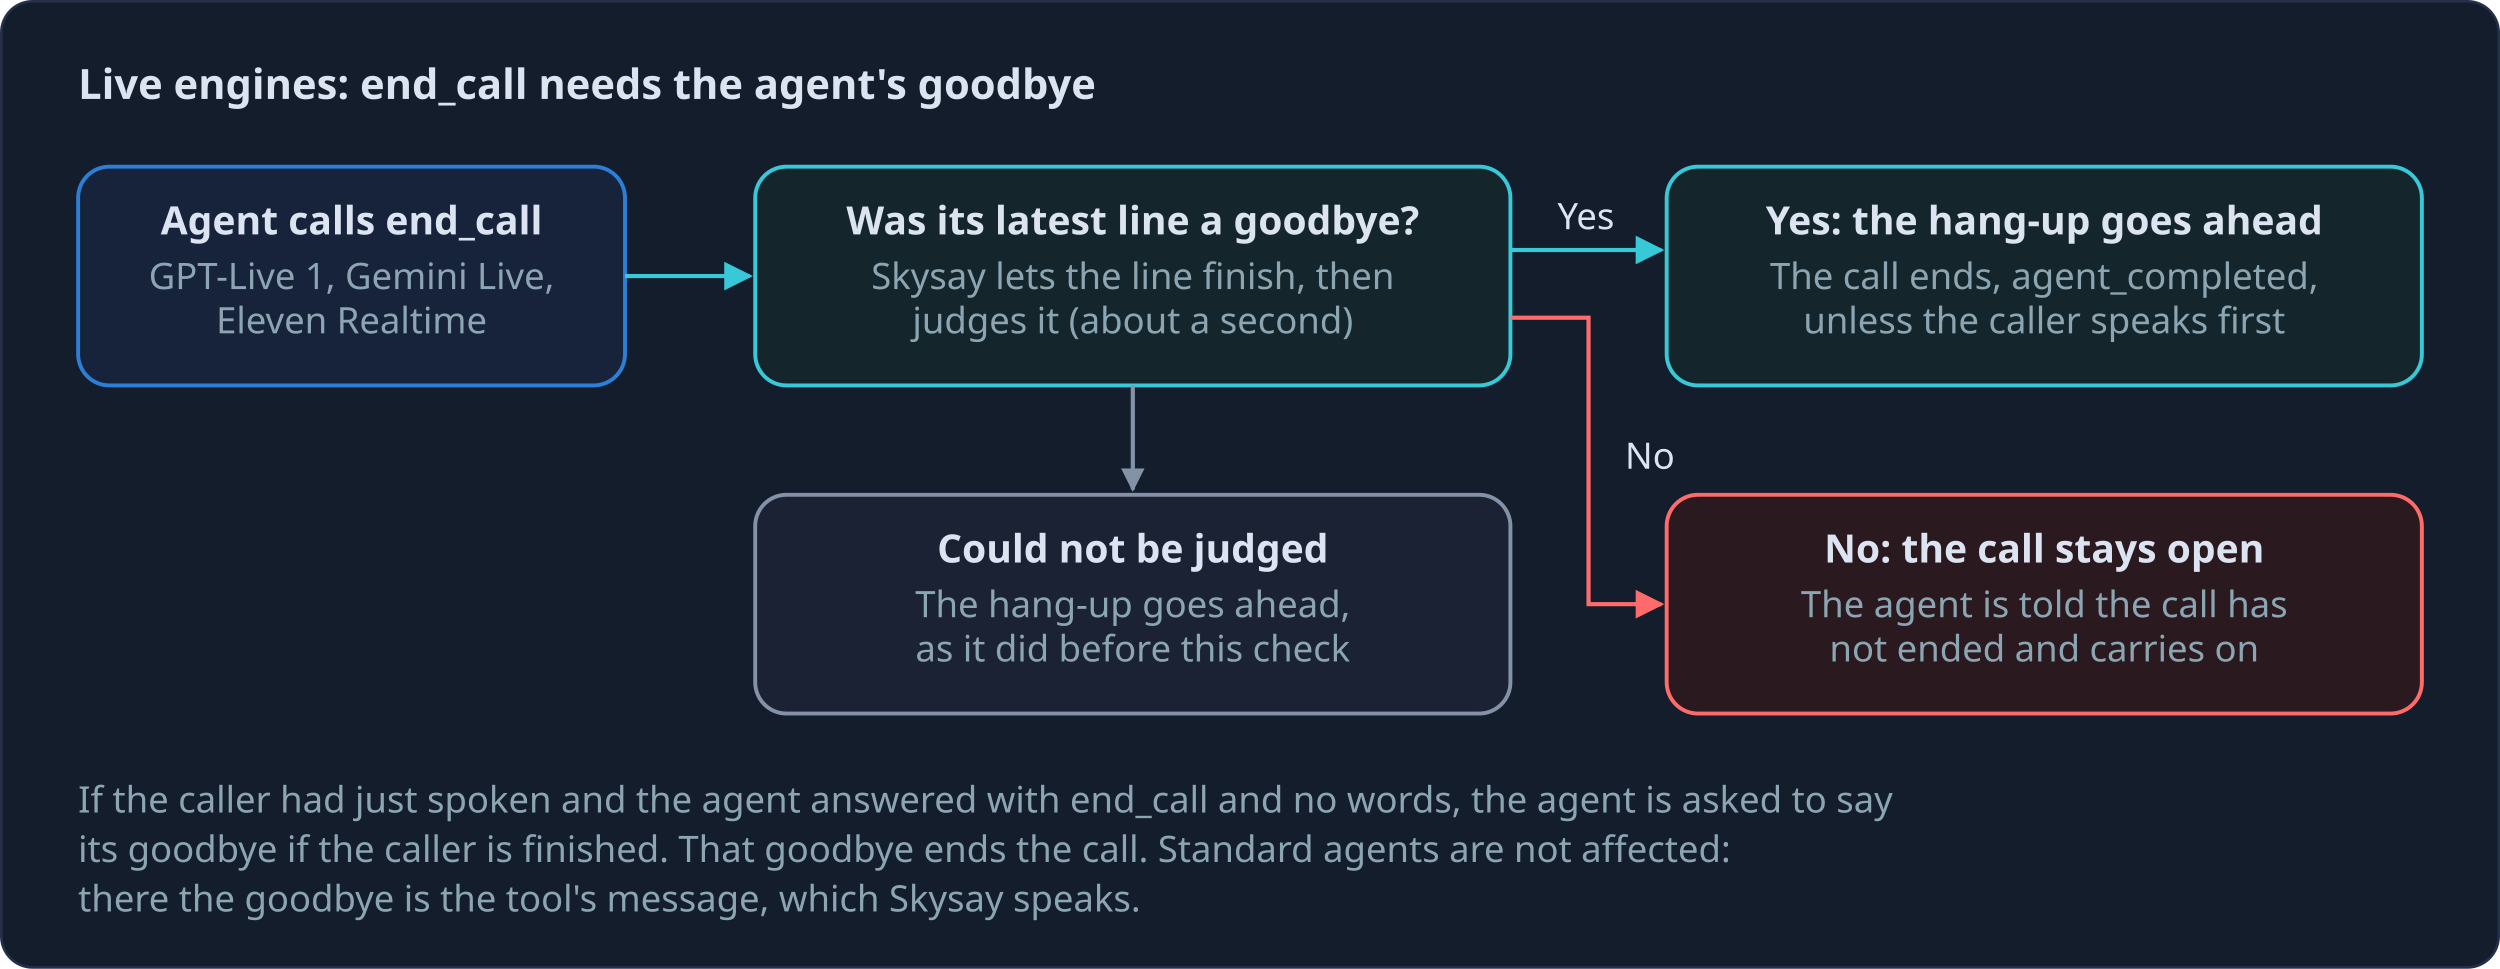
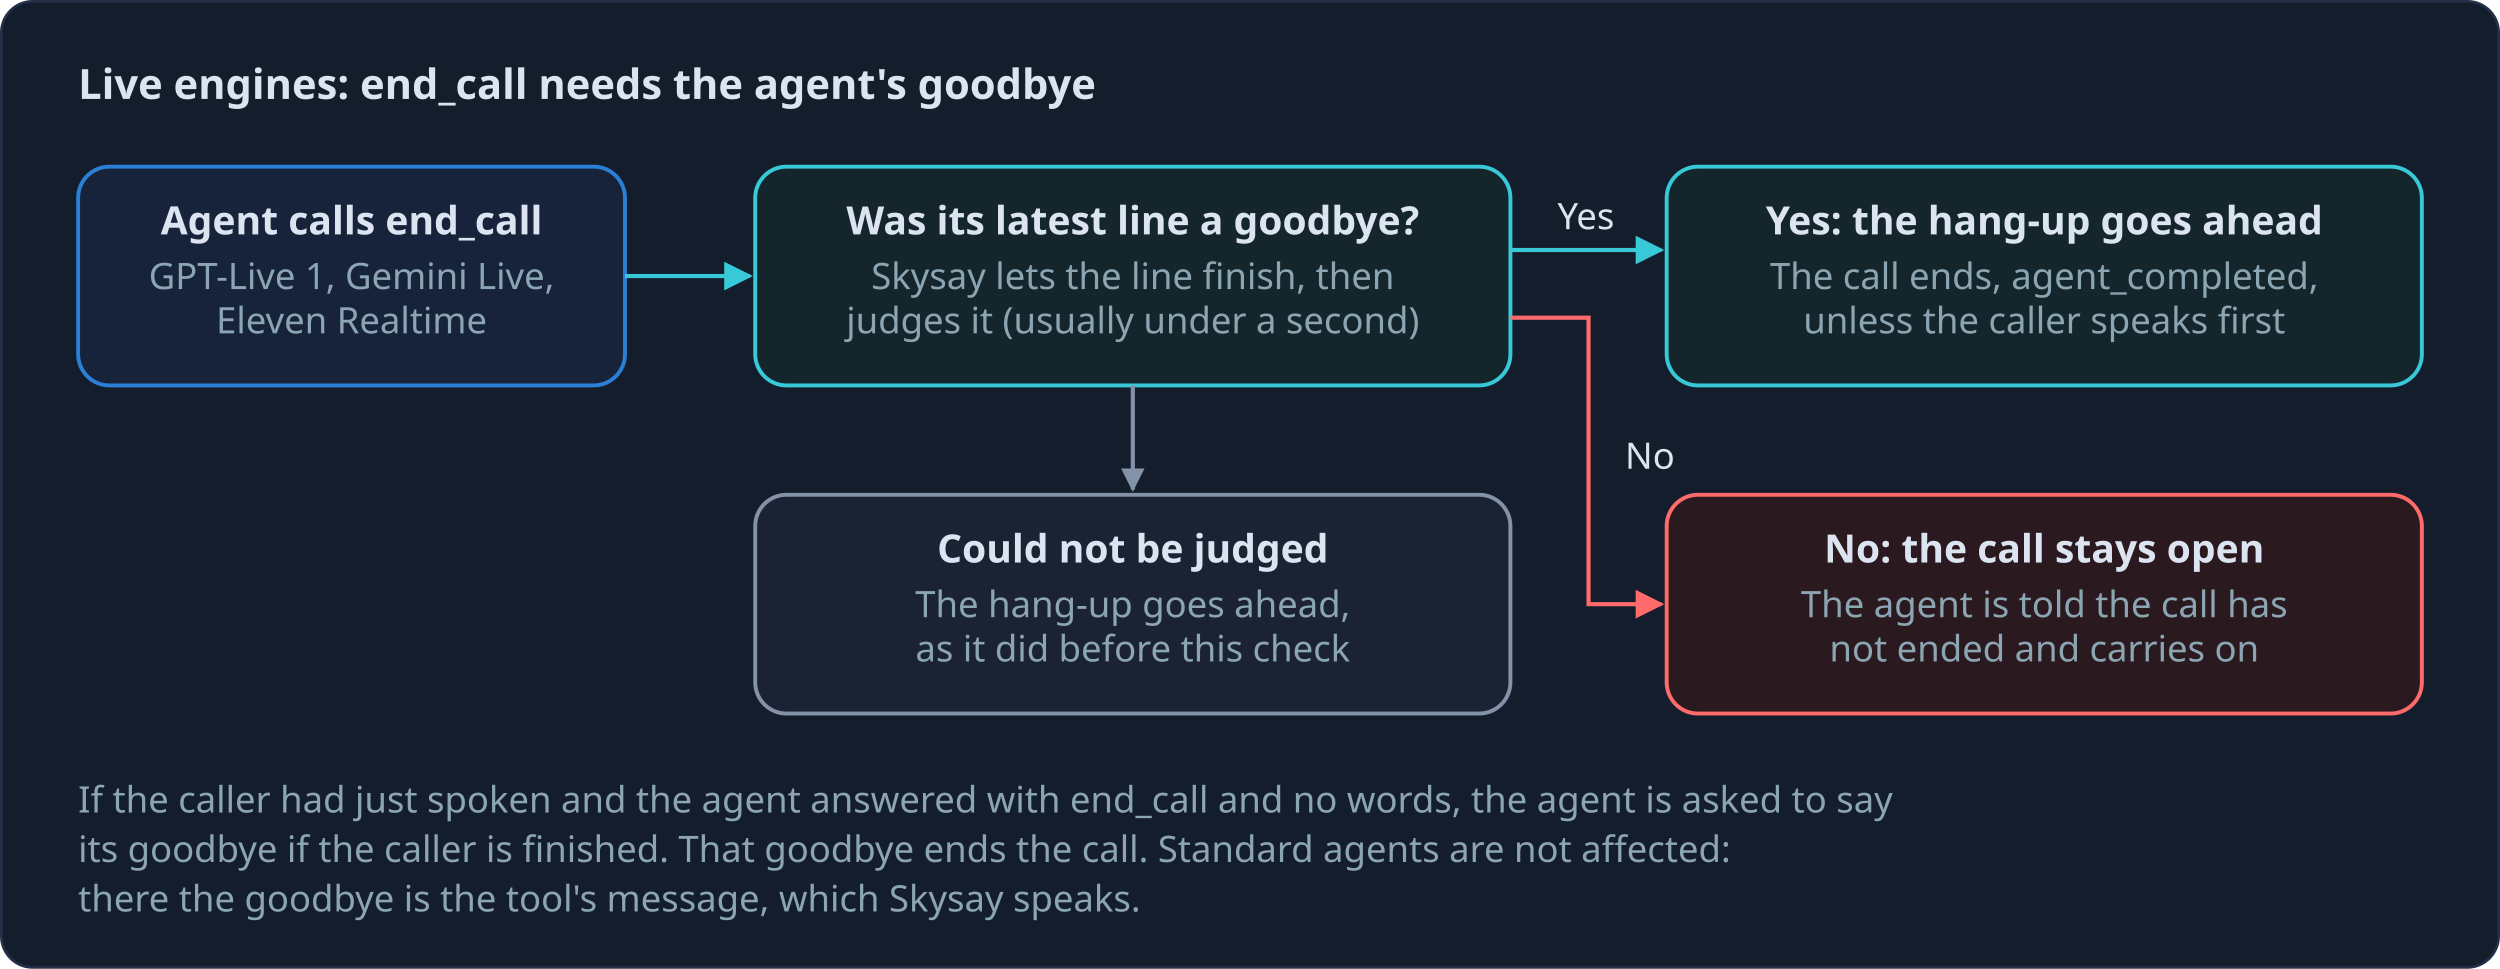
<svg xmlns="http://www.w3.org/2000/svg" width="960" height="372" viewBox="0 0 960 372" role="img" aria-labelledby="t d">
  <defs>
    <marker id="aMain" viewBox="0 0 10 10" refX="9" refY="5" markerWidth="11" markerHeight="11" orient="auto-start-reverse" markerUnits="userSpaceOnUse">
      <path d="M0 0 L10 5 L0 10 Z" fill="#37c9d8" />
    </marker>
    <marker id="aSec" viewBox="0 0 10 10" refX="9" refY="5" markerWidth="9" markerHeight="9" orient="auto-start-reverse" markerUnits="userSpaceOnUse">
      <path d="M0 0 L10 5 L0 10 Z" fill="#8492a8" />
    </marker>
    <marker id="aFail" viewBox="0 0 10 10" refX="9" refY="5" markerWidth="11" markerHeight="11" orient="auto-start-reverse" markerUnits="userSpaceOnUse">
      <path d="M0 0 L10 5 L0 10 Z" fill="#ff6b6b" />
    </marker>
  </defs>
  <rect x="0.5" y="0.5" width="959" height="371" rx="12" fill="#141d2c" stroke="#243049" stroke-width="1" />
  <text x="30.0" y="38.0" font-family="'Geist Variable', ui-sans-serif, system-ui, sans-serif" font-size="16" font-weight="600" fill="#dbe4f0" text-anchor="start">Live engines: end_call needs the agent's goodbye</text>
  <rect x="30" y="64" width="210" height="84" rx="12" fill="#16233a" stroke="#2b7fd6" stroke-width="1.5" />
  <text x="135.0" y="90.0" font-family="'Geist Variable', ui-sans-serif, system-ui, sans-serif" font-size="15" font-weight="600" fill="#dbe4f0" text-anchor="middle">Agent calls end_call</text>
  <text x="135.0" y="111.0" font-family="'Geist Variable', ui-sans-serif, system-ui, sans-serif" font-size="14" font-weight="400" fill="#8ca5b2" text-anchor="middle">GPT-Live 1, Gemini Live,</text>
  <text x="135.0" y="128.0" font-family="'Geist Variable', ui-sans-serif, system-ui, sans-serif" font-size="14" font-weight="400" fill="#8ca5b2" text-anchor="middle">Eleven Realtime</text>
  <rect x="290" y="64" width="290" height="84" rx="12" fill="#14262b" stroke="#37c9d8" stroke-width="1.5" />
  <text x="435.0" y="90.0" font-family="'Geist Variable', ui-sans-serif, system-ui, sans-serif" font-size="15" font-weight="600" fill="#dbe4f0" text-anchor="middle">Was its latest line a goodbye?</text>
  <text x="435.0" y="111.0" font-family="'Geist Variable', ui-sans-serif, system-ui, sans-serif" font-size="14" font-weight="400" fill="#8ca5b2" text-anchor="middle">Skysay lets the line finish, then</text>
-   <text x="435.0" y="128.0" font-family="'Geist Variable', ui-sans-serif, system-ui, sans-serif" font-size="14" font-weight="400" fill="#8ca5b2" text-anchor="middle">judges it (about a second)</text>
+   <text x="435.0" y="128.0" font-family="'Geist Variable', ui-sans-serif, system-ui, sans-serif" font-size="14" font-weight="400" fill="#8ca5b2" text-anchor="middle">judges it (usually under a second)</text>
  <rect x="640" y="64" width="290" height="84" rx="12" fill="#14262b" stroke="#37c9d8" stroke-width="1.5" />
  <text x="785.0" y="90.0" font-family="'Geist Variable', ui-sans-serif, system-ui, sans-serif" font-size="15" font-weight="600" fill="#dbe4f0" text-anchor="middle">Yes: the hang-up goes ahead</text>
  <text x="785.0" y="111.0" font-family="'Geist Variable', ui-sans-serif, system-ui, sans-serif" font-size="14" font-weight="400" fill="#8ca5b2" text-anchor="middle">The call ends, agent_completed,</text>
  <text x="785.0" y="128.0" font-family="'Geist Variable', ui-sans-serif, system-ui, sans-serif" font-size="14" font-weight="400" fill="#8ca5b2" text-anchor="middle">unless the caller speaks first</text>
  <rect x="640" y="190" width="290" height="84" rx="12" fill="#2a1a1f" stroke="#ff6b6b" stroke-width="1.5" />
  <text x="785.0" y="216.0" font-family="'Geist Variable', ui-sans-serif, system-ui, sans-serif" font-size="15" font-weight="600" fill="#dbe4f0" text-anchor="middle">No: the call stays open</text>
  <text x="785.0" y="237.0" font-family="'Geist Variable', ui-sans-serif, system-ui, sans-serif" font-size="14" font-weight="400" fill="#8ca5b2" text-anchor="middle">The agent is told the call has</text>
  <text x="785.0" y="254.0" font-family="'Geist Variable', ui-sans-serif, system-ui, sans-serif" font-size="14" font-weight="400" fill="#8ca5b2" text-anchor="middle">not ended and carries on</text>
  <rect x="290" y="190" width="290" height="84" rx="12" fill="#1a2233" stroke="#8492a8" stroke-width="1.5" />
  <text x="435.0" y="216.0" font-family="'Geist Variable', ui-sans-serif, system-ui, sans-serif" font-size="15" font-weight="600" fill="#dbe4f0" text-anchor="middle">Could not be judged</text>
  <text x="435.0" y="237.0" font-family="'Geist Variable', ui-sans-serif, system-ui, sans-serif" font-size="14" font-weight="400" fill="#8ca5b2" text-anchor="middle">The hang-up goes ahead,</text>
  <text x="435.0" y="254.0" font-family="'Geist Variable', ui-sans-serif, system-ui, sans-serif" font-size="14" font-weight="400" fill="#8ca5b2" text-anchor="middle">as it did before this check</text>
  <path d="M240 106 L288 106" fill="none" stroke="#37c9d8" stroke-width="1.6" marker-end="url(#aMain)" />
  <path d="M580 96 L638 96" fill="none" stroke="#37c9d8" stroke-width="1.6" marker-end="url(#aMain)" />
  <text x="609.0" y="88.0" font-family="'Geist Variable', ui-sans-serif, system-ui, sans-serif" font-size="14" font-weight="400" fill="#dbe4f0" text-anchor="middle">Yes</text>
  <path d="M580 122 L610 122 L610 232 L638 232" fill="none" stroke="#ff6b6b" stroke-width="1.6" marker-end="url(#aFail)" />
  <text x="624.0" y="180.0" font-family="'Geist Variable', ui-sans-serif, system-ui, sans-serif" font-size="14" font-weight="400" fill="#dbe4f0" text-anchor="start">No</text>
  <path d="M435 148 L435 188" fill="none" stroke="#8492a8" stroke-width="1.6" marker-end="url(#aSec)" />
  <text x="30.0" y="312.0" font-family="'Geist Variable', ui-sans-serif, system-ui, sans-serif" font-size="14" font-weight="400" fill="#8ca5b2" text-anchor="start">If the caller had just spoken and the agent answered with end_call and no words, the agent is asked to say</text>
  <text x="30.0" y="331.0" font-family="'Geist Variable', ui-sans-serif, system-ui, sans-serif" font-size="14" font-weight="400" fill="#8ca5b2" text-anchor="start">its goodbye if the caller is finished. That goodbye ends the call. Standard agents are not affected:</text>
  <text x="30.0" y="350.0" font-family="'Geist Variable', ui-sans-serif, system-ui, sans-serif" font-size="14" font-weight="400" fill="#8ca5b2" text-anchor="start">there the goodbye is the tool's message, which Skysay speaks.</text>
</svg>
